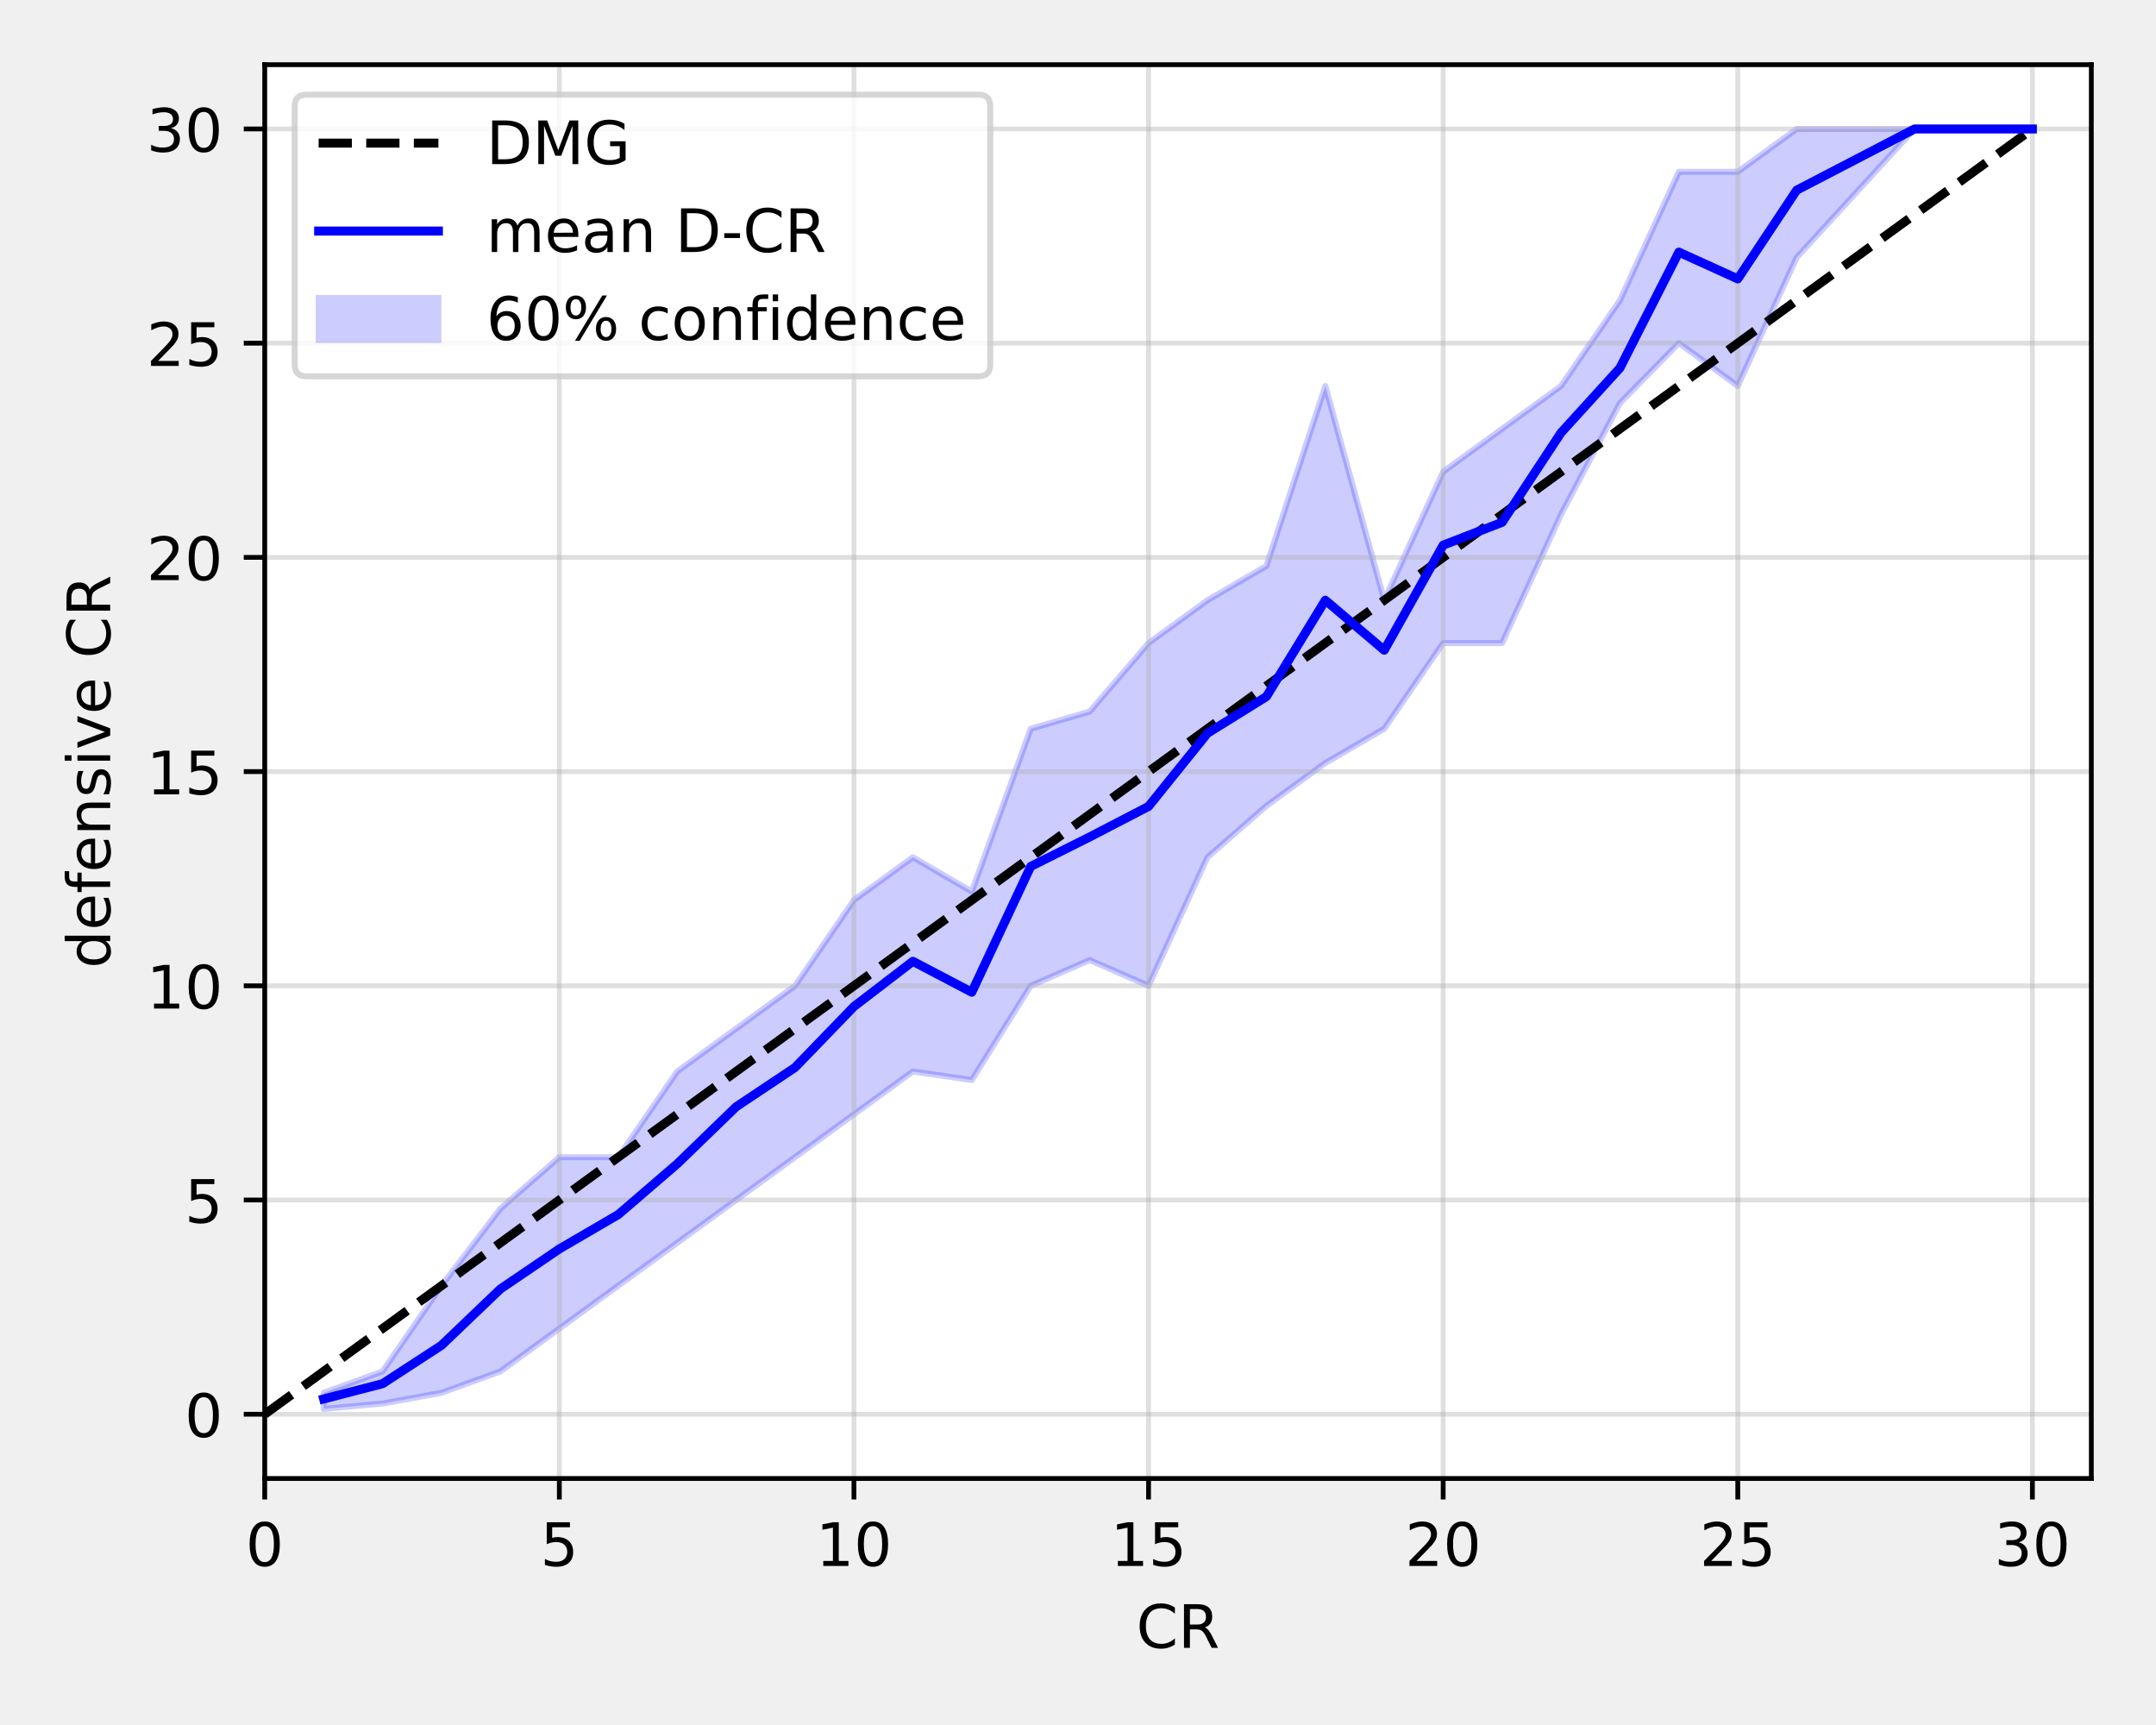
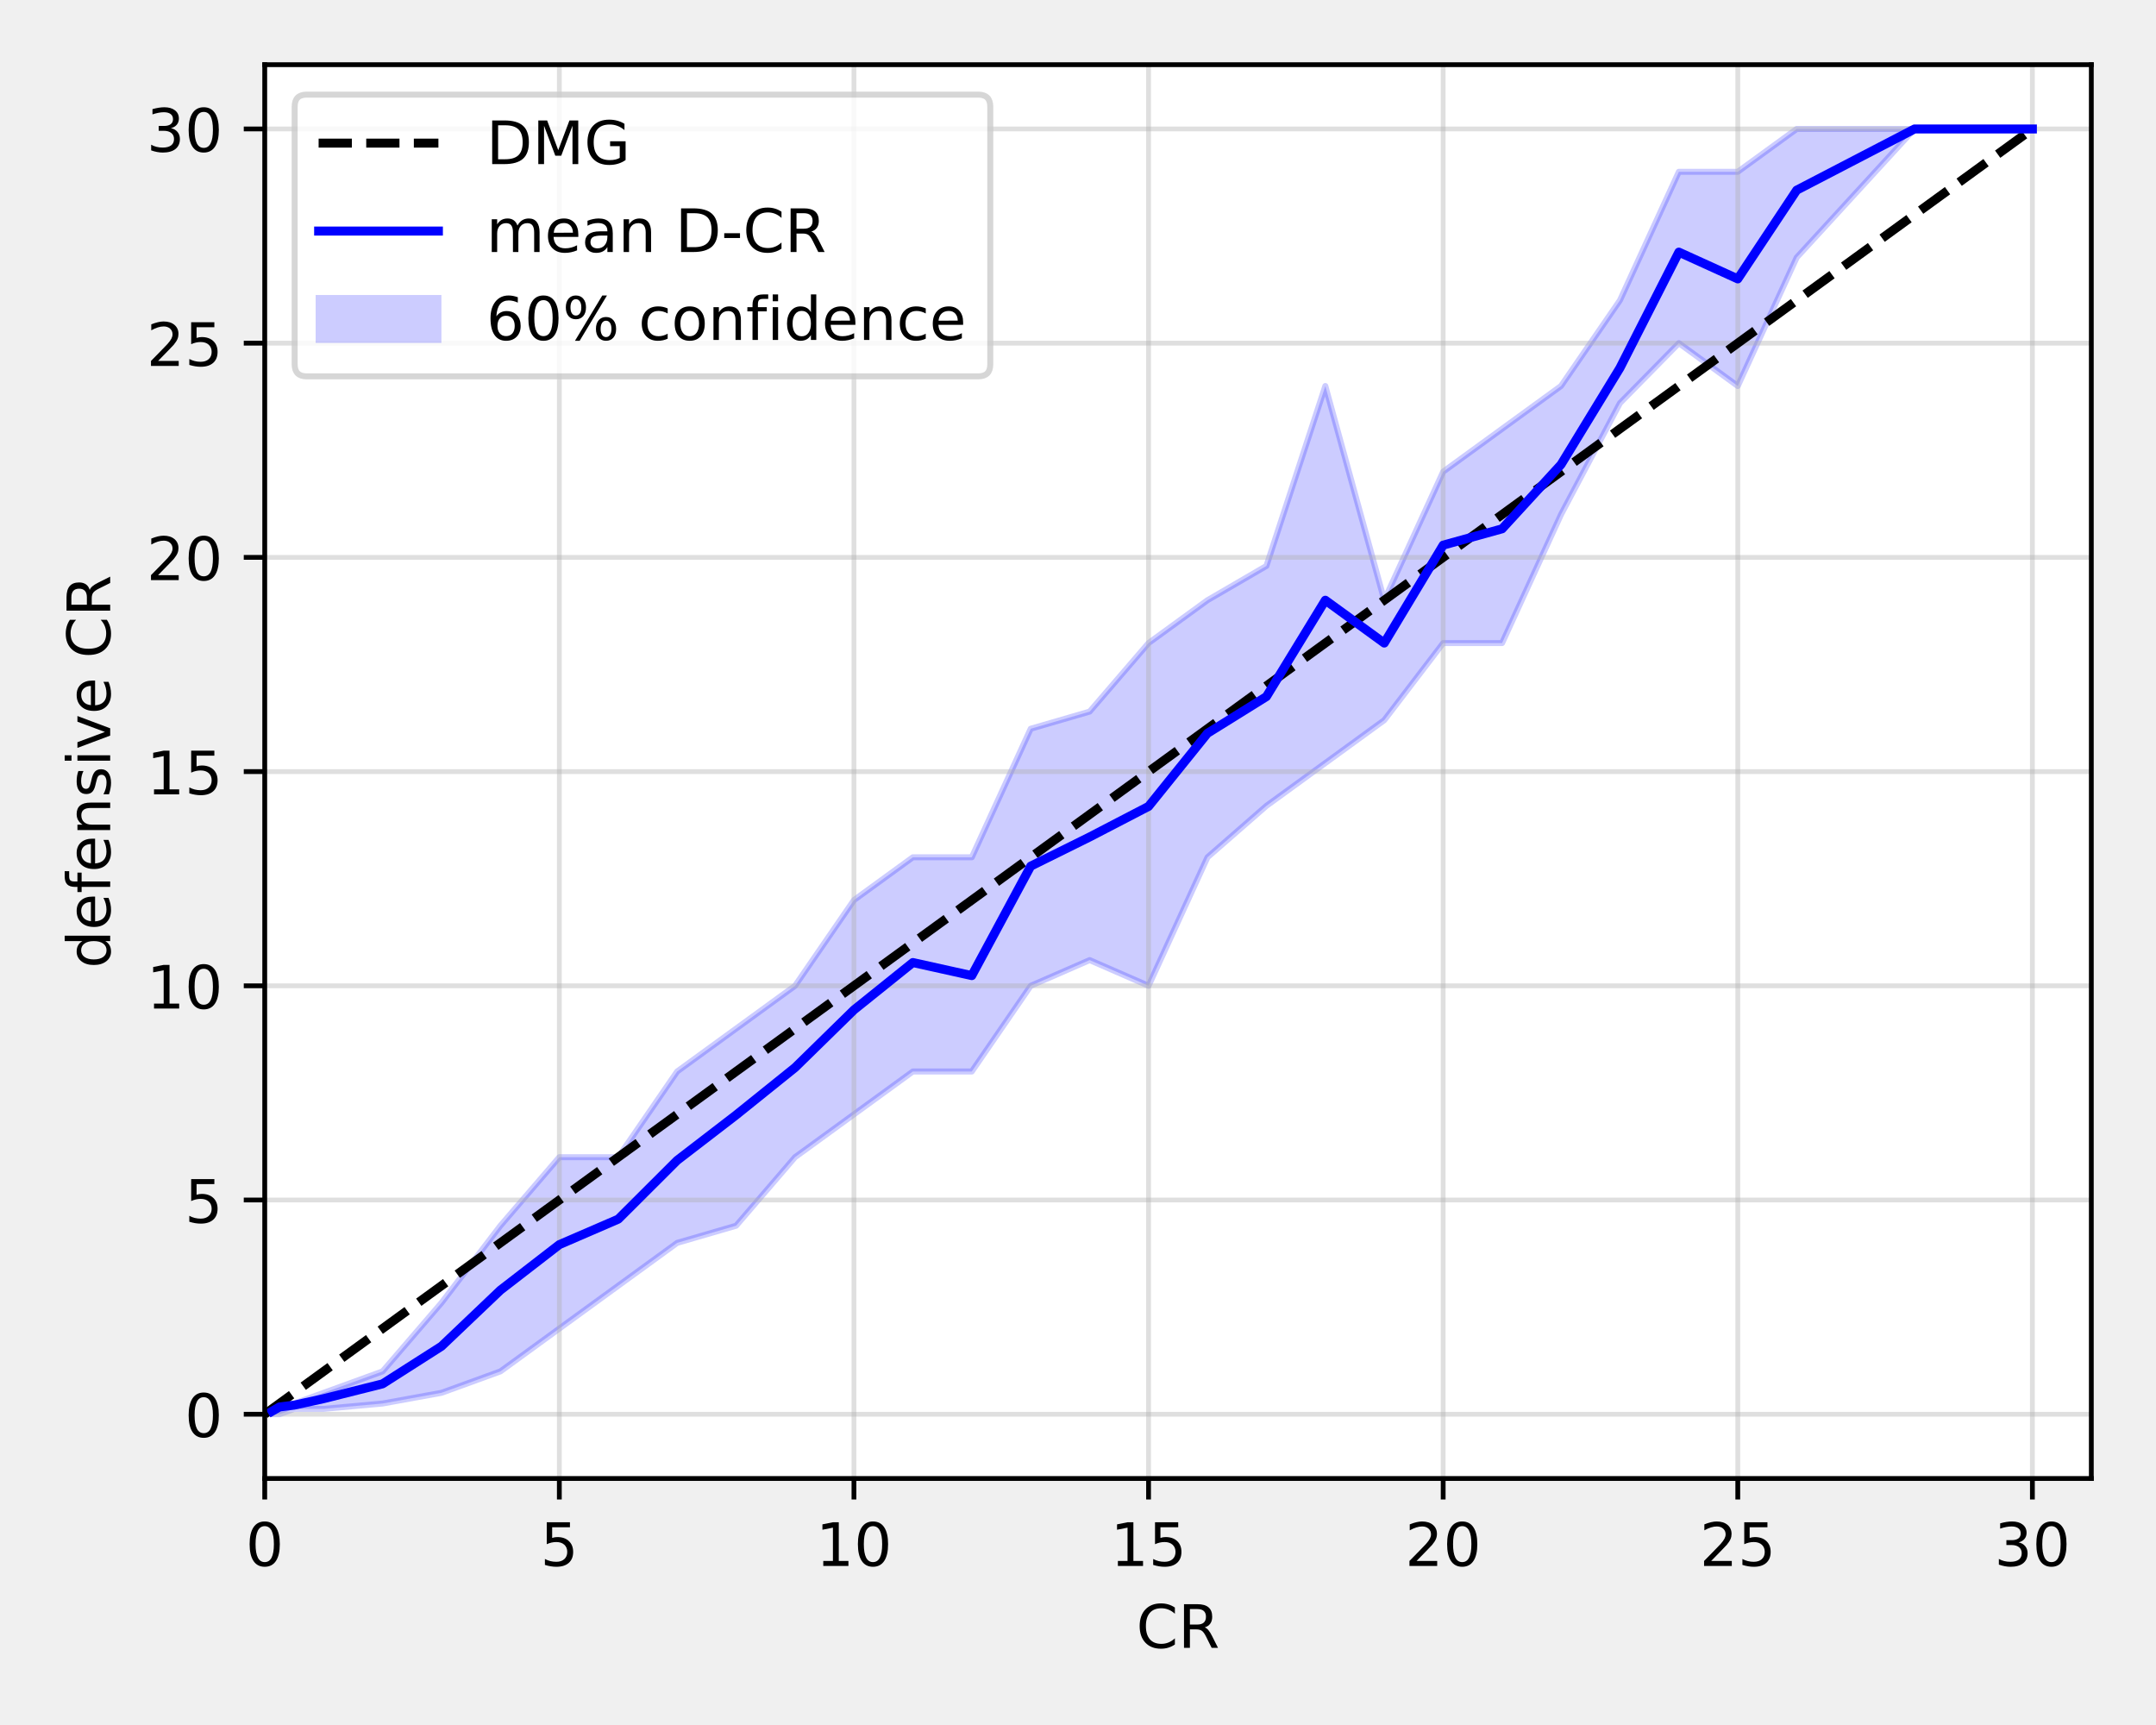
<svg xmlns="http://www.w3.org/2000/svg" xmlns:xlink="http://www.w3.org/1999/xlink" height="288pt" version="1.1" viewBox="0 0 360 288" width="360pt">
  <defs>
    <style type="text/css">*{stroke-linecap:butt;stroke-linejoin:round;}</style>
  </defs>
  <g id="figure_1">
    <g id="patch_1">
      <path d="M 0 288  L 360 288  L 360 0  L 0 0  z " style="fill:none;" />
    </g>
    <g id="axes_1">
      <g id="patch_2">
        <path d="M 44.203 246.844  L 349.2 246.844  L 349.2 10.8  L 44.203 10.8  z " style="fill:#ffffff;" />
      </g>
      <g id="PolyCollection_1">
        <defs>
-           <path d="M 54.042 -55.462  L 54.042 -52.78  L 63.88 -53.674  L 73.719 -55.462  L 83.558 -59.038  L 93.396 -66.191  L 103.235 -73.344  L 113.073 -80.497  L 122.912 -87.65  L 132.751 -94.803  L 142.589 -101.955  L 152.428 -109.108  L 162.266 -107.678  L 172.105 -123.414  L 181.944 -127.706  L 191.782 -123.414  L 201.621 -144.872  L 211.459 -153.456  L 221.298 -160.609  L 231.137 -166.331  L 240.975 -180.637  L 250.814 -180.637  L 260.653 -202.095  L 270.491 -220.693  L 280.33 -230.707  L 290.168 -223.554  L 300.007 -245.012  L 319.684 -266.471  L 339.361 -266.471  L 339.361 -266.471  L 339.361 -266.471  L 319.684 -266.471  L 300.007 -266.471  L 290.168 -259.318  L 280.33 -259.318  L 270.491 -237.859  L 260.653 -223.554  L 250.814 -216.401  L 240.975 -209.248  L 231.137 -187.789  L 221.298 -223.554  L 211.459 -193.512  L 201.621 -187.789  L 191.782 -180.637  L 181.944 -169.192  L 172.105 -166.331  L 162.266 -139.15  L 152.428 -144.872  L 142.589 -137.72  L 132.751 -123.414  L 122.912 -116.261  L 113.073 -109.108  L 103.235 -94.803  L 93.396 -94.803  L 83.558 -86.219  L 73.719 -73.344  L 63.88 -59.038  L 54.042 -55.462  z " id="m48a1c6a9f2" style="stroke:#0000ff;stroke-opacity:0.2;" />
+           <path d="M 45.433 -52.78  L 45.433 -51.886  L 46.663 -51.886  L 49.122 -52.78  L 54.042 -52.78  L 63.88 -53.674  L 73.719 -55.462  L 83.558 -59.038  L 93.396 -66.191  L 103.235 -73.344  L 113.073 -80.497  L 122.912 -83.358  L 132.751 -94.803  L 142.589 -101.955  L 152.428 -109.108  L 162.266 -109.108  L 172.105 -123.414  L 181.944 -127.706  L 191.782 -123.414  L 201.621 -144.872  L 211.459 -153.456  L 221.298 -160.609  L 231.137 -167.762  L 240.975 -180.637  L 250.814 -180.637  L 260.653 -202.095  L 270.491 -220.693  L 280.33 -230.707  L 290.168 -223.554  L 300.007 -245.012  L 319.684 -266.471  L 339.361 -266.471  L 339.361 -266.471  L 339.361 -266.471  L 319.684 -266.471  L 300.007 -266.471  L 290.168 -259.318  L 280.33 -259.318  L 270.491 -237.859  L 260.653 -223.554  L 250.814 -216.401  L 240.975 -209.248  L 231.137 -187.789  L 221.298 -223.554  L 211.459 -193.512  L 201.621 -187.789  L 191.782 -180.637  L 181.944 -169.192  L 172.105 -166.331  L 162.266 -144.872  L 152.428 -144.872  L 142.589 -137.72  L 132.751 -123.414  L 122.912 -116.261  L 113.073 -109.108  L 103.235 -94.803  L 93.396 -94.803  L 83.558 -83.358  L 73.719 -70.483  L 63.88 -59.038  L 54.042 -55.462  L 49.122 -53.674  L 46.663 -52.958  L 45.433 -52.78  z " id="m41bbd44bee" style="stroke:#0000ff;stroke-opacity:0.2;" />
        </defs>
-         <g clip-path="url(#pe288431609)">
-           <use style="fill:#0000ff;fill-opacity:0.2;stroke:#0000ff;stroke-opacity:0.2;" x="0" xlink:href="#m48a1c6a9f2" y="288" />
+         <g clip-path="url(#p2144707ee3)">
+           <use style="fill:#0000ff;fill-opacity:0.2;stroke:#0000ff;stroke-opacity:0.2;" x="0" xlink:href="#m41bbd44bee" y="288" />
        </g>
      </g>
      <g id="matplotlib.axis_1">
        <g id="xtick_1">
          <g id="line2d_1">
-             <path clip-path="url(#pe288431609)" d="M 44.203 246.844  L 44.203 10.8  " style="fill:none;stroke:#b0b0b0;stroke-linecap:square;stroke-opacity:0.4;stroke-width:0.8;" />
+             <path clip-path="url(#p2144707ee3)" d="M 44.203 246.844  L 44.203 10.8  " style="fill:none;stroke:#b0b0b0;stroke-linecap:square;stroke-opacity:0.4;stroke-width:0.8;" />
          </g>
          <g id="line2d_2">
            <defs>
-               <path d="M 0 0  L 0 3.5  " id="mc80afa04d1" style="stroke:#000000;stroke-width:0.8;" />
-             </defs>
-             <g>
-               <use style="stroke:#000000;stroke-width:0.8;" x="44.203" xlink:href="#mc80afa04d1" y="246.844" />
+               <path d="M 0 0  L 0 3.5  " id="mb311dcb017" style="stroke:#000000;stroke-width:0.8;" />
+             </defs>
+             <g>
+               <use style="stroke:#000000;stroke-width:0.8;" x="44.203" xlink:href="#mb311dcb017" y="246.844" />
            </g>
          </g>
          <g id="text_1">
            <g transform="translate(41.02188 261.4422)scale(0.1 -0.1)">
              <defs>
                <path d="M 31.781 66.406  Q 24.172 66.406 20.328 58.906  Q 16.5 51.422 16.5 36.375  Q 16.5 21.391 20.328 13.891  Q 24.172 6.391 31.781 6.391  Q 39.453 6.391 43.281 13.891  Q 47.125 21.391 47.125 36.375  Q 47.125 51.422 43.281 58.906  Q 39.453 66.406 31.781 66.406  z M 31.781 74.219  Q 44.047 74.219 50.516 64.516  Q 56.984 54.828 56.984 36.375  Q 56.984 17.969 50.516 8.266  Q 44.047 -1.422 31.781 -1.422  Q 19.531 -1.422 13.062 8.266  Q 6.594 17.969 6.594 36.375  Q 6.594 54.828 13.062 64.516  Q 19.531 74.219 31.781 74.219  z " id="DejaVuSans-48" />
              </defs>
              <use xlink:href="#DejaVuSans-48" />
            </g>
          </g>
        </g>
        <g id="xtick_2">
          <g id="line2d_3">
-             <path clip-path="url(#pe288431609)" d="M 93.396 246.844  L 93.396 10.8  " style="fill:none;stroke:#b0b0b0;stroke-linecap:square;stroke-opacity:0.4;stroke-width:0.8;" />
+             <path clip-path="url(#p2144707ee3)" d="M 93.396 246.844  L 93.396 10.8  " style="fill:none;stroke:#b0b0b0;stroke-linecap:square;stroke-opacity:0.4;stroke-width:0.8;" />
          </g>
          <g id="line2d_4">
            <g>
-               <use style="stroke:#000000;stroke-width:0.8;" x="93.396" xlink:href="#mc80afa04d1" y="246.844" />
+               <use style="stroke:#000000;stroke-width:0.8;" x="93.396" xlink:href="#mb311dcb017" y="246.844" />
            </g>
          </g>
          <g id="text_2">
            <g transform="translate(90.21492 261.4422)scale(0.1 -0.1)">
              <defs>
                <path d="M 10.797 72.906  L 49.516 72.906  L 49.516 64.594  L 19.828 64.594  L 19.828 46.734  Q 21.969 47.469 24.109 47.828  Q 26.266 48.188 28.422 48.188  Q 40.625 48.188 47.75 41.5  Q 54.891 34.812 54.891 23.391  Q 54.891 11.625 47.562 5.094  Q 40.234 -1.422 26.906 -1.422  Q 22.312 -1.422 17.547 -0.641  Q 12.797 0.141 7.719 1.703  L 7.719 11.625  Q 12.109 9.234 16.797 8.062  Q 21.484 6.891 26.703 6.891  Q 35.156 6.891 40.078 11.328  Q 45.016 15.766 45.016 23.391  Q 45.016 31 40.078 35.438  Q 35.156 39.891 26.703 39.891  Q 22.75 39.891 18.812 39.016  Q 14.891 38.141 10.797 36.281  z " id="DejaVuSans-53" />
              </defs>
              <use xlink:href="#DejaVuSans-53" />
            </g>
          </g>
        </g>
        <g id="xtick_3">
          <g id="line2d_5">
-             <path clip-path="url(#pe288431609)" d="M 142.589 246.844  L 142.589 10.8  " style="fill:none;stroke:#b0b0b0;stroke-linecap:square;stroke-opacity:0.4;stroke-width:0.8;" />
+             <path clip-path="url(#p2144707ee3)" d="M 142.589 246.844  L 142.589 10.8  " style="fill:none;stroke:#b0b0b0;stroke-linecap:square;stroke-opacity:0.4;stroke-width:0.8;" />
          </g>
          <g id="line2d_6">
            <g>
-               <use style="stroke:#000000;stroke-width:0.8;" x="142.589" xlink:href="#mc80afa04d1" y="246.844" />
+               <use style="stroke:#000000;stroke-width:0.8;" x="142.589" xlink:href="#mb311dcb017" y="246.844" />
            </g>
          </g>
          <g id="text_3">
            <g transform="translate(136.2267 261.4422)scale(0.1 -0.1)">
              <defs>
                <path d="M 12.406 8.297  L 28.516 8.297  L 28.516 63.922  L 10.984 60.406  L 10.984 69.391  L 28.422 72.906  L 38.281 72.906  L 38.281 8.297  L 54.391 8.297  L 54.391 0  L 12.406 0  z " id="DejaVuSans-49" />
              </defs>
              <use xlink:href="#DejaVuSans-49" />
              <use x="63.623" xlink:href="#DejaVuSans-48" />
            </g>
          </g>
        </g>
        <g id="xtick_4">
          <g id="line2d_7">
-             <path clip-path="url(#pe288431609)" d="M 191.782 246.844  L 191.782 10.8  " style="fill:none;stroke:#b0b0b0;stroke-linecap:square;stroke-opacity:0.4;stroke-width:0.8;" />
+             <path clip-path="url(#p2144707ee3)" d="M 191.782 246.844  L 191.782 10.8  " style="fill:none;stroke:#b0b0b0;stroke-linecap:square;stroke-opacity:0.4;stroke-width:0.8;" />
          </g>
          <g id="line2d_8">
            <g>
-               <use style="stroke:#000000;stroke-width:0.8;" x="191.782" xlink:href="#mc80afa04d1" y="246.844" />
+               <use style="stroke:#000000;stroke-width:0.8;" x="191.782" xlink:href="#mb311dcb017" y="246.844" />
            </g>
          </g>
          <g id="text_4">
            <g transform="translate(185.4198 261.4422)scale(0.1 -0.1)">
              <use xlink:href="#DejaVuSans-49" />
              <use x="63.623" xlink:href="#DejaVuSans-53" />
            </g>
          </g>
        </g>
        <g id="xtick_5">
          <g id="line2d_9">
-             <path clip-path="url(#pe288431609)" d="M 240.975 246.844  L 240.975 10.8  " style="fill:none;stroke:#b0b0b0;stroke-linecap:square;stroke-opacity:0.4;stroke-width:0.8;" />
+             <path clip-path="url(#p2144707ee3)" d="M 240.975 246.844  L 240.975 10.8  " style="fill:none;stroke:#b0b0b0;stroke-linecap:square;stroke-opacity:0.4;stroke-width:0.8;" />
          </g>
          <g id="line2d_10">
            <g>
-               <use style="stroke:#000000;stroke-width:0.8;" x="240.975" xlink:href="#mc80afa04d1" y="246.844" />
+               <use style="stroke:#000000;stroke-width:0.8;" x="240.975" xlink:href="#mb311dcb017" y="246.844" />
            </g>
          </g>
          <g id="text_5">
            <g transform="translate(234.6128 261.4422)scale(0.1 -0.1)">
              <defs>
                <path d="M 19.188 8.297  L 53.609 8.297  L 53.609 0  L 7.328 0  L 7.328 8.297  Q 12.938 14.109 22.625 23.891  Q 32.328 33.688 34.812 36.531  Q 39.547 41.844 41.422 45.531  Q 43.312 49.219 43.312 52.781  Q 43.312 58.594 39.234 62.25  Q 35.156 65.922 28.609 65.922  Q 23.969 65.922 18.812 64.312  Q 13.672 62.703 7.812 59.422  L 7.812 69.391  Q 13.766 71.781 18.938 73  Q 24.125 74.219 28.422 74.219  Q 39.75 74.219 46.484 68.547  Q 53.219 62.891 53.219 53.422  Q 53.219 48.922 51.531 44.891  Q 49.859 40.875 45.406 35.406  Q 44.188 33.984 37.641 27.219  Q 31.109 20.453 19.188 8.297  z " id="DejaVuSans-50" />
              </defs>
              <use xlink:href="#DejaVuSans-50" />
              <use x="63.623" xlink:href="#DejaVuSans-48" />
            </g>
          </g>
        </g>
        <g id="xtick_6">
          <g id="line2d_11">
-             <path clip-path="url(#pe288431609)" d="M 290.168 246.844  L 290.168 10.8  " style="fill:none;stroke:#b0b0b0;stroke-linecap:square;stroke-opacity:0.4;stroke-width:0.8;" />
+             <path clip-path="url(#p2144707ee3)" d="M 290.168 246.844  L 290.168 10.8  " style="fill:none;stroke:#b0b0b0;stroke-linecap:square;stroke-opacity:0.4;stroke-width:0.8;" />
          </g>
          <g id="line2d_12">
            <g>
-               <use style="stroke:#000000;stroke-width:0.8;" x="290.168" xlink:href="#mc80afa04d1" y="246.844" />
+               <use style="stroke:#000000;stroke-width:0.8;" x="290.168" xlink:href="#mb311dcb017" y="246.844" />
            </g>
          </g>
          <g id="text_6">
            <g transform="translate(283.8058 261.4422)scale(0.1 -0.1)">
              <use xlink:href="#DejaVuSans-50" />
              <use x="63.623" xlink:href="#DejaVuSans-53" />
            </g>
          </g>
        </g>
        <g id="xtick_7">
          <g id="line2d_13">
-             <path clip-path="url(#pe288431609)" d="M 339.361 246.844  L 339.361 10.8  " style="fill:none;stroke:#b0b0b0;stroke-linecap:square;stroke-opacity:0.4;stroke-width:0.8;" />
+             <path clip-path="url(#p2144707ee3)" d="M 339.361 246.844  L 339.361 10.8  " style="fill:none;stroke:#b0b0b0;stroke-linecap:square;stroke-opacity:0.4;stroke-width:0.8;" />
          </g>
          <g id="line2d_14">
            <g>
-               <use style="stroke:#000000;stroke-width:0.8;" x="339.361" xlink:href="#mc80afa04d1" y="246.844" />
+               <use style="stroke:#000000;stroke-width:0.8;" x="339.361" xlink:href="#mb311dcb017" y="246.844" />
            </g>
          </g>
          <g id="text_7">
            <g transform="translate(332.9989 261.4422)scale(0.1 -0.1)">
              <defs>
                <path d="M 40.578 39.312  Q 47.656 37.797 51.625 33  Q 55.609 28.219 55.609 21.188  Q 55.609 10.406 48.188 4.484  Q 40.766 -1.422 27.094 -1.422  Q 22.516 -1.422 17.656 -0.516  Q 12.797 0.391 7.625 2.203  L 7.625 11.719  Q 11.719 9.328 16.594 8.109  Q 21.484 6.891 26.812 6.891  Q 36.078 6.891 40.938 10.547  Q 45.797 14.203 45.797 21.188  Q 45.797 27.641 41.281 31.266  Q 36.766 34.906 28.719 34.906  L 20.219 34.906  L 20.219 43.016  L 29.109 43.016  Q 36.375 43.016 40.234 45.922  Q 44.094 48.828 44.094 54.297  Q 44.094 59.906 40.109 62.906  Q 36.141 65.922 28.719 65.922  Q 24.656 65.922 20.016 65.031  Q 15.375 64.156 9.812 62.312  L 9.812 71.094  Q 15.438 72.656 20.344 73.438  Q 25.25 74.219 29.594 74.219  Q 40.828 74.219 47.359 69.109  Q 53.906 64.016 53.906 55.328  Q 53.906 49.266 50.438 45.094  Q 46.969 40.922 40.578 39.312  z " id="DejaVuSans-51" />
              </defs>
              <use xlink:href="#DejaVuSans-51" />
              <use x="63.623" xlink:href="#DejaVuSans-48" />
            </g>
          </g>
        </g>
        <g id="text_8">
          <g transform="translate(189.7359 275.1203)scale(0.1 -0.1)">
            <defs>
              <path d="M 64.406 67.281  L 64.406 56.891  Q 59.422 61.531 53.781 63.812  Q 48.141 66.109 41.797 66.109  Q 29.297 66.109 22.656 58.469  Q 16.016 50.828 16.016 36.375  Q 16.016 21.969 22.656 14.328  Q 29.297 6.688 41.797 6.688  Q 48.141 6.688 53.781 8.984  Q 59.422 11.281 64.406 15.922  L 64.406 5.609  Q 59.234 2.094 53.438 0.328  Q 47.656 -1.422 41.219 -1.422  Q 24.656 -1.422 15.125 8.703  Q 5.609 18.844 5.609 36.375  Q 5.609 53.953 15.125 64.078  Q 24.656 74.219 41.219 74.219  Q 47.75 74.219 53.531 72.484  Q 59.328 70.75 64.406 67.281  z " id="DejaVuSans-67" />
              <path d="M 44.391 34.188  Q 47.562 33.109 50.562 29.594  Q 53.562 26.078 56.594 19.922  L 66.609 0  L 56 0  L 46.688 18.703  Q 43.062 26.031 39.672 28.422  Q 36.281 30.812 30.422 30.812  L 19.672 30.812  L 19.672 0  L 9.812 0  L 9.812 72.906  L 32.078 72.906  Q 44.578 72.906 50.734 67.672  Q 56.891 62.453 56.891 51.906  Q 56.891 45.016 53.688 40.469  Q 50.484 35.938 44.391 34.188  z M 19.672 64.797  L 19.672 38.922  L 32.078 38.922  Q 39.203 38.922 42.844 42.219  Q 46.484 45.516 46.484 51.906  Q 46.484 58.297 42.844 61.547  Q 39.203 64.797 32.078 64.797  z " id="DejaVuSans-82" />
            </defs>
            <use xlink:href="#DejaVuSans-67" />
            <use x="69.824" xlink:href="#DejaVuSans-82" />
          </g>
        </g>
      </g>
      <g id="matplotlib.axis_2">
        <g id="ytick_1">
          <g id="line2d_15">
-             <path clip-path="url(#pe288431609)" d="M 44.203 236.114  L 349.2 236.114  " style="fill:none;stroke:#b0b0b0;stroke-linecap:square;stroke-opacity:0.4;stroke-width:0.8;" />
+             <path clip-path="url(#p2144707ee3)" d="M 44.203 236.114  L 349.2 236.114  " style="fill:none;stroke:#b0b0b0;stroke-linecap:square;stroke-opacity:0.4;stroke-width:0.8;" />
          </g>
          <g id="line2d_16">
            <defs>
-               <path d="M 0 0  L -3.5 0  " id="m2497ce05bd" style="stroke:#000000;stroke-width:0.8;" />
-             </defs>
-             <g>
-               <use style="stroke:#000000;stroke-width:0.8;" x="44.203" xlink:href="#m2497ce05bd" y="236.114" />
+               <path d="M 0 0  L -3.5 0  " id="m7ac872a4b5" style="stroke:#000000;stroke-width:0.8;" />
+             </defs>
+             <g>
+               <use style="stroke:#000000;stroke-width:0.8;" x="44.203" xlink:href="#m7ac872a4b5" y="236.114" />
            </g>
          </g>
          <g id="text_9">
            <g transform="translate(30.84062 239.9137)scale(0.1 -0.1)">
              <use xlink:href="#DejaVuSans-48" />
            </g>
          </g>
        </g>
        <g id="ytick_2">
          <g id="line2d_17">
-             <path clip-path="url(#pe288431609)" d="M 44.203 200.35  L 349.2 200.35  " style="fill:none;stroke:#b0b0b0;stroke-linecap:square;stroke-opacity:0.4;stroke-width:0.8;" />
+             <path clip-path="url(#p2144707ee3)" d="M 44.203 200.35  L 349.2 200.35  " style="fill:none;stroke:#b0b0b0;stroke-linecap:square;stroke-opacity:0.4;stroke-width:0.8;" />
          </g>
          <g id="line2d_18">
            <g>
-               <use style="stroke:#000000;stroke-width:0.8;" x="44.203" xlink:href="#m2497ce05bd" y="200.35" />
+               <use style="stroke:#000000;stroke-width:0.8;" x="44.203" xlink:href="#m7ac872a4b5" y="200.35" />
            </g>
          </g>
          <g id="text_10">
            <g transform="translate(30.84062 204.1495)scale(0.1 -0.1)">
              <use xlink:href="#DejaVuSans-53" />
            </g>
          </g>
        </g>
        <g id="ytick_3">
          <g id="line2d_19">
-             <path clip-path="url(#pe288431609)" d="M 44.203 164.586  L 349.2 164.586  " style="fill:none;stroke:#b0b0b0;stroke-linecap:square;stroke-opacity:0.4;stroke-width:0.8;" />
+             <path clip-path="url(#p2144707ee3)" d="M 44.203 164.586  L 349.2 164.586  " style="fill:none;stroke:#b0b0b0;stroke-linecap:square;stroke-opacity:0.4;stroke-width:0.8;" />
          </g>
          <g id="line2d_20">
            <g>
-               <use style="stroke:#000000;stroke-width:0.8;" x="44.203" xlink:href="#m2497ce05bd" y="164.586" />
+               <use style="stroke:#000000;stroke-width:0.8;" x="44.203" xlink:href="#m7ac872a4b5" y="164.586" />
            </g>
          </g>
          <g id="text_11">
            <g transform="translate(24.47812 168.3853)scale(0.1 -0.1)">
              <use xlink:href="#DejaVuSans-49" />
              <use x="63.623" xlink:href="#DejaVuSans-48" />
            </g>
          </g>
        </g>
        <g id="ytick_4">
          <g id="line2d_21">
-             <path clip-path="url(#pe288431609)" d="M 44.203 128.822  L 349.2 128.822  " style="fill:none;stroke:#b0b0b0;stroke-linecap:square;stroke-opacity:0.4;stroke-width:0.8;" />
+             <path clip-path="url(#p2144707ee3)" d="M 44.203 128.822  L 349.2 128.822  " style="fill:none;stroke:#b0b0b0;stroke-linecap:square;stroke-opacity:0.4;stroke-width:0.8;" />
          </g>
          <g id="line2d_22">
            <g>
-               <use style="stroke:#000000;stroke-width:0.8;" x="44.203" xlink:href="#m2497ce05bd" y="128.822" />
+               <use style="stroke:#000000;stroke-width:0.8;" x="44.203" xlink:href="#m7ac872a4b5" y="128.822" />
            </g>
          </g>
          <g id="text_12">
            <g transform="translate(24.47812 132.6211)scale(0.1 -0.1)">
              <use xlink:href="#DejaVuSans-49" />
              <use x="63.623" xlink:href="#DejaVuSans-53" />
            </g>
          </g>
        </g>
        <g id="ytick_5">
          <g id="line2d_23">
-             <path clip-path="url(#pe288431609)" d="M 44.203 93.058  L 349.2 93.058  " style="fill:none;stroke:#b0b0b0;stroke-linecap:square;stroke-opacity:0.4;stroke-width:0.8;" />
+             <path clip-path="url(#p2144707ee3)" d="M 44.203 93.058  L 349.2 93.058  " style="fill:none;stroke:#b0b0b0;stroke-linecap:square;stroke-opacity:0.4;stroke-width:0.8;" />
          </g>
          <g id="line2d_24">
            <g>
-               <use style="stroke:#000000;stroke-width:0.8;" x="44.203" xlink:href="#m2497ce05bd" y="93.058" />
+               <use style="stroke:#000000;stroke-width:0.8;" x="44.203" xlink:href="#m7ac872a4b5" y="93.058" />
            </g>
          </g>
          <g id="text_13">
            <g transform="translate(24.47812 96.85689)scale(0.1 -0.1)">
              <use xlink:href="#DejaVuSans-50" />
              <use x="63.623" xlink:href="#DejaVuSans-48" />
            </g>
          </g>
        </g>
        <g id="ytick_6">
          <g id="line2d_25">
-             <path clip-path="url(#pe288431609)" d="M 44.203 57.293  L 349.2 57.293  " style="fill:none;stroke:#b0b0b0;stroke-linecap:square;stroke-opacity:0.4;stroke-width:0.8;" />
+             <path clip-path="url(#p2144707ee3)" d="M 44.203 57.293  L 349.2 57.293  " style="fill:none;stroke:#b0b0b0;stroke-linecap:square;stroke-opacity:0.4;stroke-width:0.8;" />
          </g>
          <g id="line2d_26">
            <g>
-               <use style="stroke:#000000;stroke-width:0.8;" x="44.203" xlink:href="#m2497ce05bd" y="57.293" />
+               <use style="stroke:#000000;stroke-width:0.8;" x="44.203" xlink:href="#m7ac872a4b5" y="57.293" />
            </g>
          </g>
          <g id="text_14">
            <g transform="translate(24.47812 61.09269)scale(0.1 -0.1)">
              <use xlink:href="#DejaVuSans-50" />
              <use x="63.623" xlink:href="#DejaVuSans-53" />
            </g>
          </g>
        </g>
        <g id="ytick_7">
          <g id="line2d_27">
-             <path clip-path="url(#pe288431609)" d="M 44.203 21.529  L 349.2 21.529  " style="fill:none;stroke:#b0b0b0;stroke-linecap:square;stroke-opacity:0.4;stroke-width:0.8;" />
+             <path clip-path="url(#p2144707ee3)" d="M 44.203 21.529  L 349.2 21.529  " style="fill:none;stroke:#b0b0b0;stroke-linecap:square;stroke-opacity:0.4;stroke-width:0.8;" />
          </g>
          <g id="line2d_28">
            <g>
-               <use style="stroke:#000000;stroke-width:0.8;" x="44.203" xlink:href="#m2497ce05bd" y="21.529" />
+               <use style="stroke:#000000;stroke-width:0.8;" x="44.203" xlink:href="#m7ac872a4b5" y="21.529" />
            </g>
          </g>
          <g id="text_15">
            <g transform="translate(24.47812 25.32848)scale(0.1 -0.1)">
              <use xlink:href="#DejaVuSans-51" />
              <use x="63.623" xlink:href="#DejaVuSans-48" />
            </g>
          </g>
        </g>
        <g id="text_16">
          <g transform="translate(18.39844 161.6625)rotate(-90)scale(0.1 -0.1)">
            <defs>
              <path d="M 45.406 46.391  L 45.406 75.984  L 54.391 75.984  L 54.391 0  L 45.406 0  L 45.406 8.203  Q 42.578 3.328 38.25 0.953  Q 33.938 -1.422 27.875 -1.422  Q 17.969 -1.422 11.734 6.484  Q 5.516 14.406 5.516 27.297  Q 5.516 40.188 11.734 48.094  Q 17.969 56 27.875 56  Q 33.938 56 38.25 53.625  Q 42.578 51.266 45.406 46.391  z M 14.797 27.297  Q 14.797 17.391 18.875 11.75  Q 22.953 6.109 30.078 6.109  Q 37.203 6.109 41.297 11.75  Q 45.406 17.391 45.406 27.297  Q 45.406 37.203 41.297 42.844  Q 37.203 48.484 30.078 48.484  Q 22.953 48.484 18.875 42.844  Q 14.797 37.203 14.797 27.297  z " id="DejaVuSans-100" />
              <path d="M 56.203 29.594  L 56.203 25.203  L 14.891 25.203  Q 15.484 15.922 20.484 11.062  Q 25.484 6.203 34.422 6.203  Q 39.594 6.203 44.453 7.469  Q 49.312 8.734 54.109 11.281  L 54.109 2.781  Q 49.266 0.734 44.188 -0.344  Q 39.109 -1.422 33.891 -1.422  Q 20.797 -1.422 13.156 6.188  Q 5.516 13.812 5.516 26.812  Q 5.516 40.234 12.766 48.109  Q 20.016 56 32.328 56  Q 43.359 56 49.781 48.891  Q 56.203 41.797 56.203 29.594  z M 47.219 32.234  Q 47.125 39.594 43.094 43.984  Q 39.062 48.391 32.422 48.391  Q 24.906 48.391 20.391 44.141  Q 15.875 39.891 15.188 32.172  z " id="DejaVuSans-101" />
              <path d="M 37.109 75.984  L 37.109 68.5  L 28.516 68.5  Q 23.688 68.5 21.797 66.547  Q 19.922 64.594 19.922 59.516  L 19.922 54.688  L 34.719 54.688  L 34.719 47.703  L 19.922 47.703  L 19.922 0  L 10.891 0  L 10.891 47.703  L 2.297 47.703  L 2.297 54.688  L 10.891 54.688  L 10.891 58.5  Q 10.891 67.625 15.141 71.797  Q 19.391 75.984 28.609 75.984  z " id="DejaVuSans-102" />
              <path d="M 54.891 33.016  L 54.891 0  L 45.906 0  L 45.906 32.719  Q 45.906 40.484 42.875 44.328  Q 39.844 48.188 33.797 48.188  Q 26.516 48.188 22.312 43.547  Q 18.109 38.922 18.109 30.906  L 18.109 0  L 9.078 0  L 9.078 54.688  L 18.109 54.688  L 18.109 46.188  Q 21.344 51.125 25.703 53.562  Q 30.078 56 35.797 56  Q 45.219 56 50.047 50.172  Q 54.891 44.344 54.891 33.016  z " id="DejaVuSans-110" />
              <path d="M 44.281 53.078  L 44.281 44.578  Q 40.484 46.531 36.375 47.5  Q 32.281 48.484 27.875 48.484  Q 21.188 48.484 17.844 46.438  Q 14.5 44.391 14.5 40.281  Q 14.5 37.156 16.891 35.375  Q 19.281 33.594 26.516 31.984  L 29.594 31.297  Q 39.156 29.25 43.188 25.516  Q 47.219 21.781 47.219 15.094  Q 47.219 7.469 41.188 3.016  Q 35.156 -1.422 24.609 -1.422  Q 20.219 -1.422 15.453 -0.562  Q 10.688 0.297 5.422 2  L 5.422 11.281  Q 10.406 8.688 15.234 7.391  Q 20.062 6.109 24.812 6.109  Q 31.156 6.109 34.562 8.281  Q 37.984 10.453 37.984 14.406  Q 37.984 18.062 35.516 20.016  Q 33.062 21.969 24.703 23.781  L 21.578 24.516  Q 13.234 26.266 9.516 29.906  Q 5.812 33.547 5.812 39.891  Q 5.812 47.609 11.281 51.797  Q 16.75 56 26.812 56  Q 31.781 56 36.172 55.266  Q 40.578 54.547 44.281 53.078  z " id="DejaVuSans-115" />
              <path d="M 9.422 54.688  L 18.406 54.688  L 18.406 0  L 9.422 0  z M 9.422 75.984  L 18.406 75.984  L 18.406 64.594  L 9.422 64.594  z " id="DejaVuSans-105" />
              <path d="M 2.984 54.688  L 12.5 54.688  L 29.594 8.797  L 46.688 54.688  L 56.203 54.688  L 35.688 0  L 23.484 0  z " id="DejaVuSans-118" />
              <path id="DejaVuSans-32" />
            </defs>
            <use xlink:href="#DejaVuSans-100" />
            <use x="63.477" xlink:href="#DejaVuSans-101" />
            <use x="125" xlink:href="#DejaVuSans-102" />
            <use x="160.205" xlink:href="#DejaVuSans-101" />
            <use x="221.729" xlink:href="#DejaVuSans-110" />
            <use x="285.107" xlink:href="#DejaVuSans-115" />
            <use x="337.207" xlink:href="#DejaVuSans-105" />
            <use x="364.99" xlink:href="#DejaVuSans-118" />
            <use x="424.17" xlink:href="#DejaVuSans-101" />
            <use x="485.693" xlink:href="#DejaVuSans-32" />
            <use x="517.48" xlink:href="#DejaVuSans-67" />
            <use x="587.305" xlink:href="#DejaVuSans-82" />
          </g>
        </g>
      </g>
      <g id="line2d_29">
-         <path clip-path="url(#pe288431609)" d="M 44.203 236.114  L 45.433 235.22  L 46.663 234.326  L 49.122 232.538  L 54.042 228.962  L 63.88 221.809  L 73.719 214.656  L 83.558 207.503  L 93.396 200.35  L 103.235 193.197  L 113.073 186.045  L 122.912 178.892  L 132.751 171.739  L 142.589 164.586  L 152.428 157.433  L 162.266 150.28  L 172.105 143.128  L 181.944 135.975  L 191.782 128.822  L 201.621 121.669  L 211.459 114.516  L 221.298 107.363  L 231.137 100.211  L 240.975 93.058  L 250.814 85.905  L 260.653 78.752  L 270.491 71.599  L 280.33 64.446  L 290.168 57.293  L 300.007 50.141  L 309.846 42.988  L 319.684 35.835  L 329.523 28.682  L 339.361 21.529  " style="fill:none;stroke:#000000;stroke-dasharray:5.55,2.4;stroke-dashoffset:0;stroke-width:1.5;" />
+         <path clip-path="url(#p2144707ee3)" d="M 44.203 236.114  L 45.433 235.22  L 46.663 234.326  L 49.122 232.538  L 54.042 228.962  L 63.88 221.809  L 73.719 214.656  L 83.558 207.503  L 93.396 200.35  L 103.235 193.197  L 113.073 186.045  L 122.912 178.892  L 132.751 171.739  L 142.589 164.586  L 152.428 157.433  L 162.266 150.28  L 172.105 143.128  L 181.944 135.975  L 191.782 128.822  L 201.621 121.669  L 211.459 114.516  L 221.298 107.363  L 231.137 100.211  L 240.975 93.058  L 250.814 85.905  L 260.653 78.752  L 270.491 71.599  L 280.33 64.446  L 290.168 57.293  L 300.007 50.141  L 309.846 42.988  L 319.684 35.835  L 329.523 28.682  L 339.361 21.529  " style="fill:none;stroke:#000000;stroke-dasharray:5.55,2.4;stroke-dashoffset:0;stroke-width:1.5;" />
      </g>
      <g id="line2d_30">
-         <path clip-path="url(#pe288431609)" d="M 54.042 233.565  L 63.88 231.017  L 73.719 224.612  L 83.558 215.201  L 93.396 208.52  L 103.235 202.782  L 113.073 194.319  L 122.912 184.79  L 132.751 178.226  L 142.589 168.047  L 152.428 160.499  L 162.266 165.659  L 172.105 144.66  L 181.944 139.739  L 191.782 134.634  L 201.621 122.422  L 211.459 116.304  L 221.298 100.211  L 231.137 108.555  L 240.975 91.014  L 250.814 87.205  L 260.653 72.249  L 270.491 61.435  L 280.33 42.094  L 290.168 46.564  L 300.007 31.748  L 319.684 21.529  L 339.361 21.529  " style="fill:none;stroke:#0000ff;stroke-linecap:square;stroke-width:1.5;" />
+         <path clip-path="url(#p2144707ee3)" d="M 45.433 235.613  L 46.663 234.899  L 49.122 234.596  L 54.042 233.515  L 63.88 231.044  L 73.719 224.768  L 83.558 215.401  L 93.396 207.796  L 103.235 203.544  L 113.073 193.727  L 122.912 186.158  L 132.751 178.242  L 142.589 168.61  L 152.428 160.703  L 162.266 162.883  L 172.105 144.607  L 181.944 139.739  L 191.782 134.634  L 201.621 122.422  L 211.459 116.304  L 221.298 100.211  L 231.137 107.363  L 240.975 91.014  L 250.814 88.289  L 260.653 77.56  L 270.491 61.435  L 280.33 42.094  L 290.168 46.564  L 300.007 31.748  L 319.684 21.529  L 339.361 21.529  " style="fill:none;stroke:#0000ff;stroke-linecap:square;stroke-width:1.5;" />
      </g>
      <g id="patch_3">
        <path d="M 44.203 246.844  L 44.203 10.8  " style="fill:none;stroke:#000000;stroke-linecap:square;stroke-linejoin:miter;stroke-width:0.8;" />
      </g>
      <g id="patch_4">
        <path d="M 349.2 246.844  L 349.2 10.8  " style="fill:none;stroke:#000000;stroke-linecap:square;stroke-linejoin:miter;stroke-width:0.8;" />
      </g>
      <g id="patch_5">
        <path d="M 44.203 246.844  L 349.2 246.844  " style="fill:none;stroke:#000000;stroke-linecap:square;stroke-linejoin:miter;stroke-width:0.8;" />
      </g>
      <g id="patch_6">
        <path d="M 44.203 10.8  L 349.2 10.8  " style="fill:none;stroke:#000000;stroke-linecap:square;stroke-linejoin:miter;stroke-width:0.8;" />
      </g>
      <g id="legend_1">
        <g id="patch_7">
          <path d="M 51.203 62.834  L 163.352 62.834  Q 165.352 62.834 165.352 60.834  L 165.352 17.8  Q 165.352 15.8 163.352 15.8  L 51.203 15.8  Q 49.203 15.8 49.203 17.8  L 49.203 60.834  Q 49.203 62.834 51.203 62.834  z " style="fill:#ffffff;opacity:0.8;stroke:#cccccc;stroke-linejoin:miter;" />
        </g>
        <g id="line2d_31">
          <path d="M 53.203 23.898  L 73.203 23.898  " style="fill:none;stroke:#000000;stroke-dasharray:5.55,2.4;stroke-dashoffset:0;stroke-width:1.5;" />
        </g>
        <g id="line2d_32" />
        <g id="text_17">
          <g transform="translate(81.20312 27.39844)scale(0.1 -0.1)">
            <defs>
              <path d="M 19.672 64.797  L 19.672 8.109  L 31.594 8.109  Q 46.688 8.109 53.688 14.938  Q 60.688 21.781 60.688 36.531  Q 60.688 51.172 53.688 57.984  Q 46.688 64.797 31.594 64.797  z M 9.812 72.906  L 30.078 72.906  Q 51.266 72.906 61.172 64.094  Q 71.094 55.281 71.094 36.531  Q 71.094 17.672 61.125 8.828  Q 51.172 0 30.078 0  L 9.812 0  z " id="DejaVuSans-68" />
              <path d="M 9.812 72.906  L 24.516 72.906  L 43.109 23.297  L 61.812 72.906  L 76.516 72.906  L 76.516 0  L 66.891 0  L 66.891 64.016  L 48.094 14.016  L 38.188 14.016  L 19.391 64.016  L 19.391 0  L 9.812 0  z " id="DejaVuSans-77" />
              <path d="M 59.516 10.406  L 59.516 29.984  L 43.406 29.984  L 43.406 38.094  L 69.281 38.094  L 69.281 6.781  Q 63.578 2.734 56.688 0.656  Q 49.812 -1.422 42 -1.422  Q 24.906 -1.422 15.25 8.562  Q 5.609 18.562 5.609 36.375  Q 5.609 54.25 15.25 64.234  Q 24.906 74.219 42 74.219  Q 49.125 74.219 55.547 72.453  Q 61.969 70.703 67.391 67.281  L 67.391 56.781  Q 61.922 61.422 55.766 63.766  Q 49.609 66.109 42.828 66.109  Q 29.438 66.109 22.719 58.641  Q 16.016 51.172 16.016 36.375  Q 16.016 21.625 22.719 14.156  Q 29.438 6.688 42.828 6.688  Q 48.047 6.688 52.141 7.594  Q 56.25 8.5 59.516 10.406  z " id="DejaVuSans-71" />
            </defs>
            <use xlink:href="#DejaVuSans-68" />
            <use x="77.002" xlink:href="#DejaVuSans-77" />
            <use x="163.281" xlink:href="#DejaVuSans-71" />
          </g>
        </g>
        <g id="line2d_33">
          <path d="M 53.203 38.577  L 73.203 38.577  " style="fill:none;stroke:#0000ff;stroke-linecap:square;stroke-width:1.5;" />
        </g>
        <g id="line2d_34" />
        <g id="text_18">
          <g transform="translate(81.20312 42.07656)scale(0.1 -0.1)">
            <defs>
              <path d="M 52 44.188  Q 55.375 50.25 60.062 53.125  Q 64.75 56 71.094 56  Q 79.641 56 84.281 50.016  Q 88.922 44.047 88.922 33.016  L 88.922 0  L 79.891 0  L 79.891 32.719  Q 79.891 40.578 77.094 44.375  Q 74.312 48.188 68.609 48.188  Q 61.625 48.188 57.562 43.547  Q 53.516 38.922 53.516 30.906  L 53.516 0  L 44.484 0  L 44.484 32.719  Q 44.484 40.625 41.703 44.406  Q 38.922 48.188 33.109 48.188  Q 26.219 48.188 22.156 43.531  Q 18.109 38.875 18.109 30.906  L 18.109 0  L 9.078 0  L 9.078 54.688  L 18.109 54.688  L 18.109 46.188  Q 21.188 51.219 25.484 53.609  Q 29.781 56 35.688 56  Q 41.656 56 45.828 52.969  Q 50 49.953 52 44.188  z " id="DejaVuSans-109" />
              <path d="M 34.281 27.484  Q 23.391 27.484 19.188 25  Q 14.984 22.516 14.984 16.5  Q 14.984 11.719 18.141 8.906  Q 21.297 6.109 26.703 6.109  Q 34.188 6.109 38.703 11.406  Q 43.219 16.703 43.219 25.484  L 43.219 27.484  z M 52.203 31.203  L 52.203 0  L 43.219 0  L 43.219 8.297  Q 40.141 3.328 35.547 0.953  Q 30.953 -1.422 24.312 -1.422  Q 15.922 -1.422 10.953 3.297  Q 6 8.016 6 15.922  Q 6 25.141 12.172 29.828  Q 18.359 34.516 30.609 34.516  L 43.219 34.516  L 43.219 35.406  Q 43.219 41.609 39.141 45  Q 35.062 48.391 27.688 48.391  Q 23 48.391 18.547 47.266  Q 14.109 46.141 10.016 43.891  L 10.016 52.203  Q 14.938 54.109 19.578 55.047  Q 24.219 56 28.609 56  Q 40.484 56 46.344 49.844  Q 52.203 43.703 52.203 31.203  z " id="DejaVuSans-97" />
              <path d="M 4.891 31.391  L 31.203 31.391  L 31.203 23.391  L 4.891 23.391  z " id="DejaVuSans-45" />
            </defs>
            <use xlink:href="#DejaVuSans-109" />
            <use x="97.412" xlink:href="#DejaVuSans-101" />
            <use x="158.936" xlink:href="#DejaVuSans-97" />
            <use x="220.215" xlink:href="#DejaVuSans-110" />
            <use x="283.594" xlink:href="#DejaVuSans-32" />
            <use x="315.381" xlink:href="#DejaVuSans-68" />
            <use x="392.383" xlink:href="#DejaVuSans-45" />
            <use x="428.467" xlink:href="#DejaVuSans-67" />
            <use x="498.291" xlink:href="#DejaVuSans-82" />
          </g>
        </g>
        <g id="patch_8">
          <path d="M 53.203 56.755  L 73.203 56.755  L 73.203 49.755  L 53.203 49.755  z " style="fill:#0000ff;opacity:0.2;stroke:#0000ff;stroke-linejoin:miter;" />
        </g>
        <g id="text_19">
          <g transform="translate(81.20312 56.75469)scale(0.1 -0.1)">
            <defs>
              <path d="M 33.016 40.375  Q 26.375 40.375 22.484 35.828  Q 18.609 31.297 18.609 23.391  Q 18.609 15.531 22.484 10.953  Q 26.375 6.391 33.016 6.391  Q 39.656 6.391 43.531 10.953  Q 47.406 15.531 47.406 23.391  Q 47.406 31.297 43.531 35.828  Q 39.656 40.375 33.016 40.375  z M 52.594 71.297  L 52.594 62.312  Q 48.875 64.062 45.094 64.984  Q 41.312 65.922 37.594 65.922  Q 27.828 65.922 22.672 59.328  Q 17.531 52.734 16.797 39.406  Q 19.672 43.656 24.016 45.922  Q 28.375 48.188 33.594 48.188  Q 44.578 48.188 50.953 41.516  Q 57.328 34.859 57.328 23.391  Q 57.328 12.156 50.688 5.359  Q 44.047 -1.422 33.016 -1.422  Q 20.359 -1.422 13.672 8.266  Q 6.984 17.969 6.984 36.375  Q 6.984 53.656 15.188 63.938  Q 23.391 74.219 37.203 74.219  Q 40.922 74.219 44.703 73.484  Q 48.484 72.75 52.594 71.297  z " id="DejaVuSans-54" />
              <path d="M 72.703 32.078  Q 68.453 32.078 66.031 28.469  Q 63.625 24.859 63.625 18.406  Q 63.625 12.062 66.031 8.422  Q 68.453 4.781 72.703 4.781  Q 76.859 4.781 79.266 8.422  Q 81.688 12.062 81.688 18.406  Q 81.688 24.812 79.266 28.438  Q 76.859 32.078 72.703 32.078  z M 72.703 38.281  Q 80.422 38.281 84.953 32.906  Q 89.5 27.547 89.5 18.406  Q 89.5 9.281 84.938 3.922  Q 80.375 -1.422 72.703 -1.422  Q 64.891 -1.422 60.344 3.922  Q 55.812 9.281 55.812 18.406  Q 55.812 27.594 60.375 32.938  Q 64.938 38.281 72.703 38.281  z M 22.312 68.016  Q 18.109 68.016 15.688 64.375  Q 13.281 60.75 13.281 54.391  Q 13.281 47.953 15.672 44.328  Q 18.062 40.719 22.312 40.719  Q 26.562 40.719 28.969 44.328  Q 31.391 47.953 31.391 54.391  Q 31.391 60.688 28.953 64.344  Q 26.516 68.016 22.312 68.016  z M 66.406 74.219  L 74.219 74.219  L 28.609 -1.422  L 20.797 -1.422  z M 22.312 74.219  Q 30.031 74.219 34.609 68.875  Q 39.203 63.531 39.203 54.391  Q 39.203 45.172 34.641 39.844  Q 30.078 34.516 22.312 34.516  Q 14.547 34.516 10.031 39.859  Q 5.516 45.219 5.516 54.391  Q 5.516 63.484 10.047 68.844  Q 14.594 74.219 22.312 74.219  z " id="DejaVuSans-37" />
              <path d="M 48.781 52.594  L 48.781 44.188  Q 44.969 46.297 41.141 47.344  Q 37.312 48.391 33.406 48.391  Q 24.656 48.391 19.812 42.844  Q 14.984 37.312 14.984 27.297  Q 14.984 17.281 19.812 11.734  Q 24.656 6.203 33.406 6.203  Q 37.312 6.203 41.141 7.25  Q 44.969 8.297 48.781 10.406  L 48.781 2.094  Q 45.016 0.344 40.984 -0.531  Q 36.969 -1.422 32.422 -1.422  Q 20.062 -1.422 12.781 6.344  Q 5.516 14.109 5.516 27.297  Q 5.516 40.672 12.859 48.328  Q 20.219 56 33.016 56  Q 37.156 56 41.109 55.141  Q 45.062 54.297 48.781 52.594  z " id="DejaVuSans-99" />
              <path d="M 30.609 48.391  Q 23.391 48.391 19.188 42.75  Q 14.984 37.109 14.984 27.297  Q 14.984 17.484 19.156 11.844  Q 23.344 6.203 30.609 6.203  Q 37.797 6.203 41.984 11.859  Q 46.188 17.531 46.188 27.297  Q 46.188 37.016 41.984 42.703  Q 37.797 48.391 30.609 48.391  z M 30.609 56  Q 42.328 56 49.016 48.375  Q 55.719 40.766 55.719 27.297  Q 55.719 13.875 49.016 6.219  Q 42.328 -1.422 30.609 -1.422  Q 18.844 -1.422 12.172 6.219  Q 5.516 13.875 5.516 27.297  Q 5.516 40.766 12.172 48.375  Q 18.844 56 30.609 56  z " id="DejaVuSans-111" />
            </defs>
            <use xlink:href="#DejaVuSans-54" />
            <use x="63.623" xlink:href="#DejaVuSans-48" />
            <use x="127.246" xlink:href="#DejaVuSans-37" />
            <use x="222.266" xlink:href="#DejaVuSans-32" />
            <use x="254.053" xlink:href="#DejaVuSans-99" />
            <use x="309.033" xlink:href="#DejaVuSans-111" />
            <use x="370.215" xlink:href="#DejaVuSans-110" />
            <use x="433.594" xlink:href="#DejaVuSans-102" />
            <use x="468.799" xlink:href="#DejaVuSans-105" />
            <use x="496.582" xlink:href="#DejaVuSans-100" />
            <use x="560.059" xlink:href="#DejaVuSans-101" />
            <use x="621.582" xlink:href="#DejaVuSans-110" />
            <use x="684.961" xlink:href="#DejaVuSans-99" />
            <use x="739.941" xlink:href="#DejaVuSans-101" />
          </g>
        </g>
      </g>
    </g>
  </g>
  <defs>
-     <clipPath id="pe288431609">
+     <clipPath id="p2144707ee3">
      <rect height="236.044" width="304.997" x="44.203" y="10.8" />
    </clipPath>
  </defs>
</svg>
